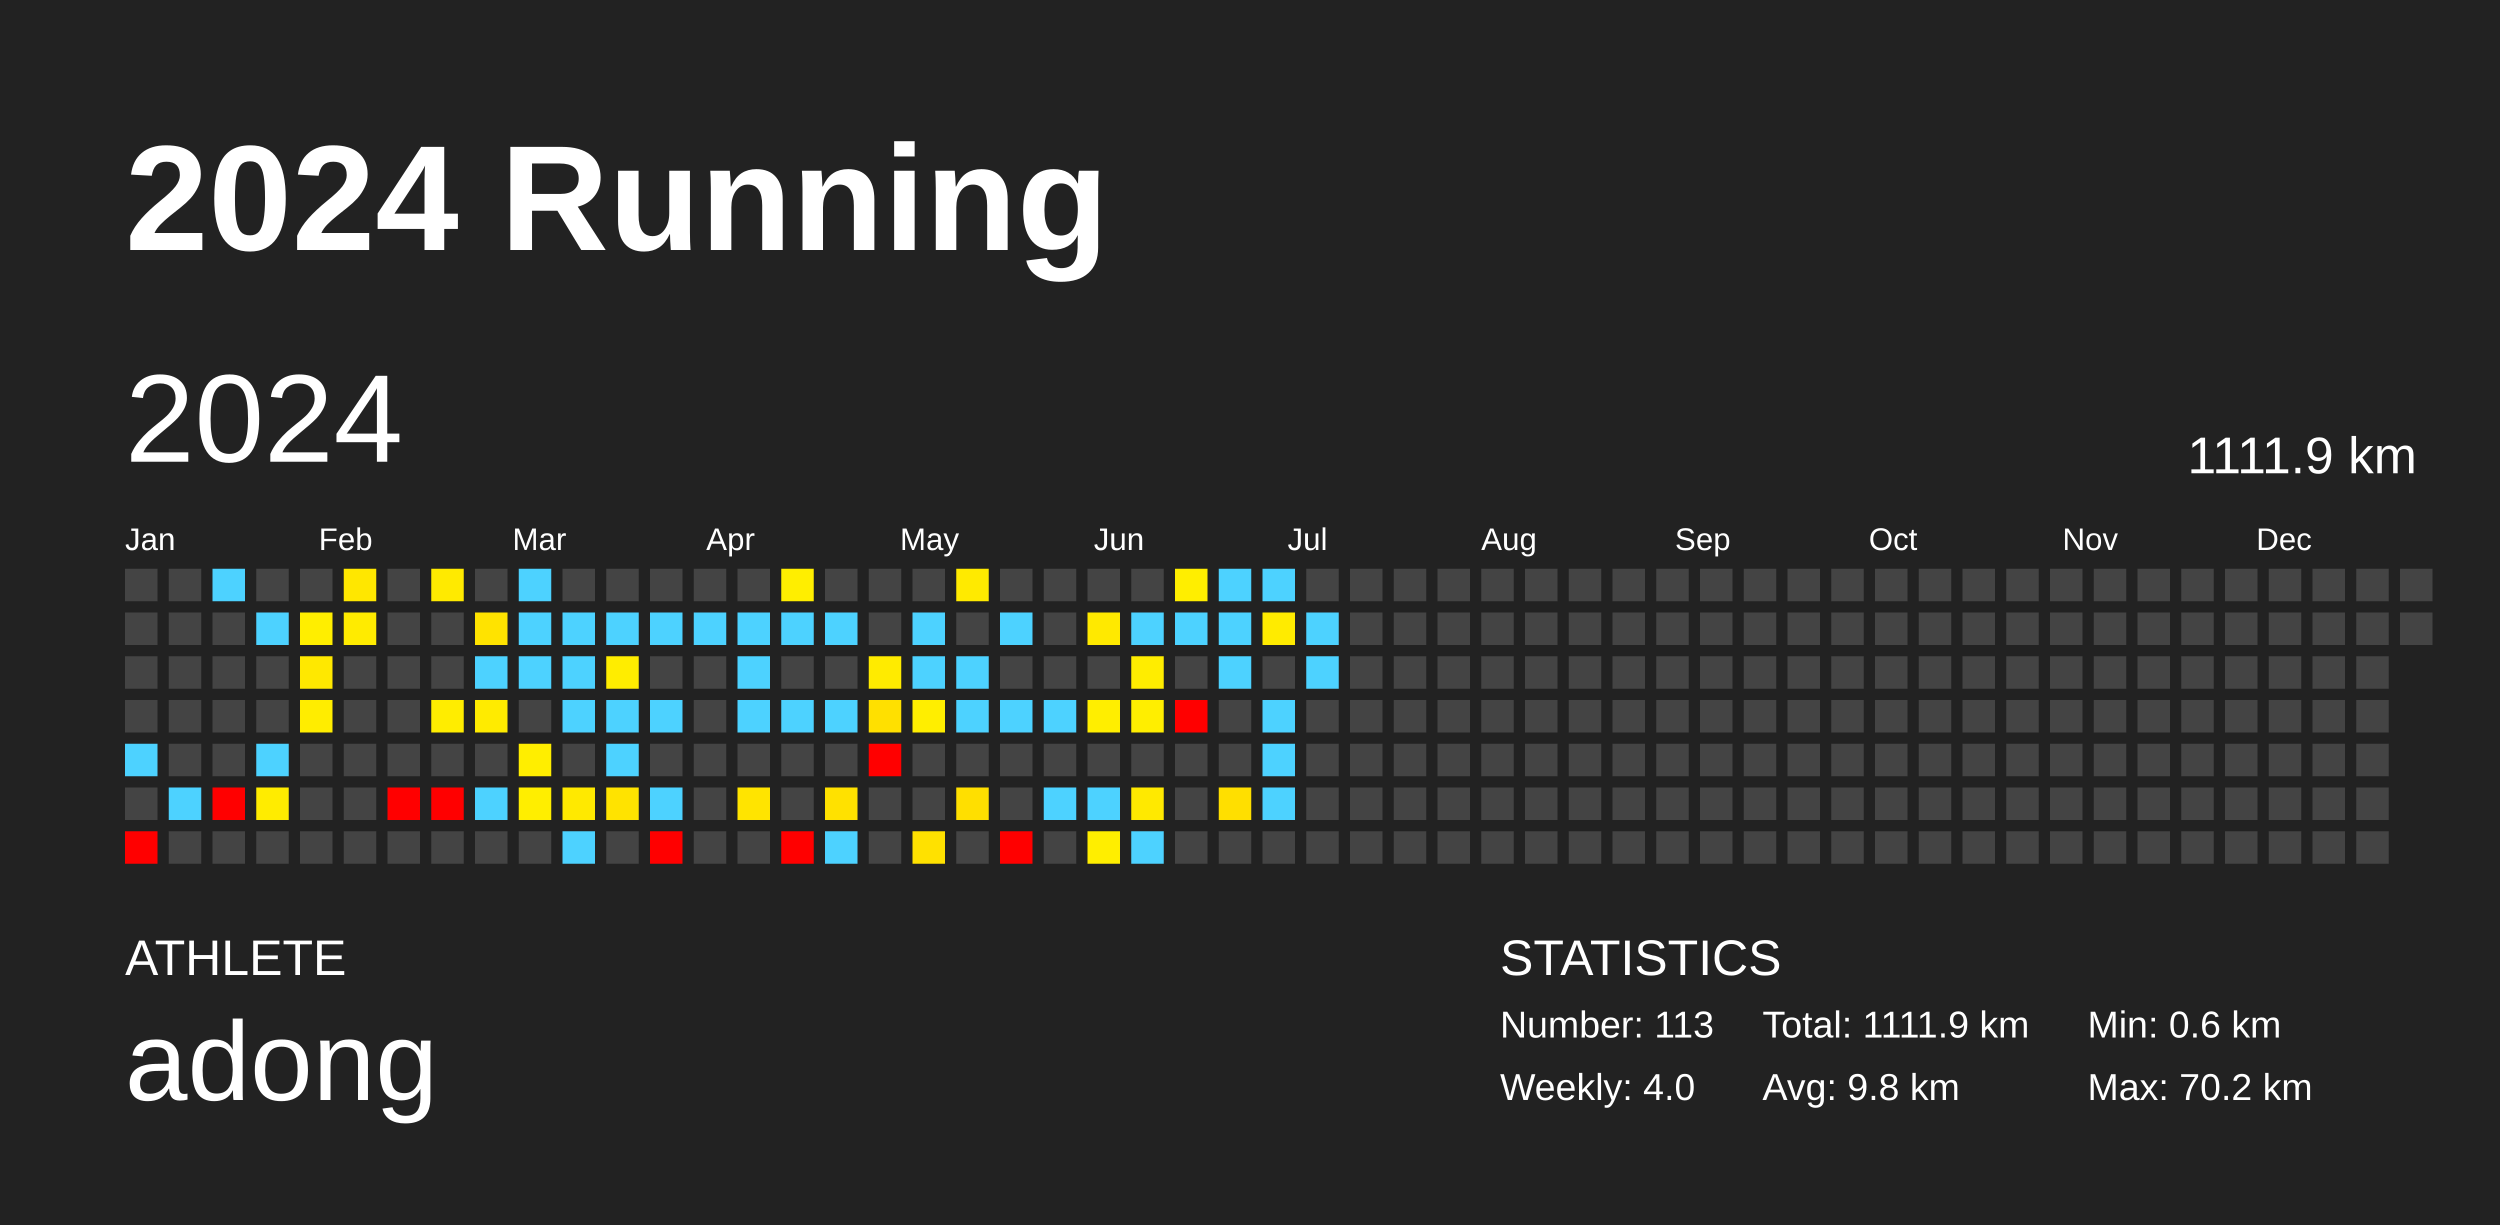
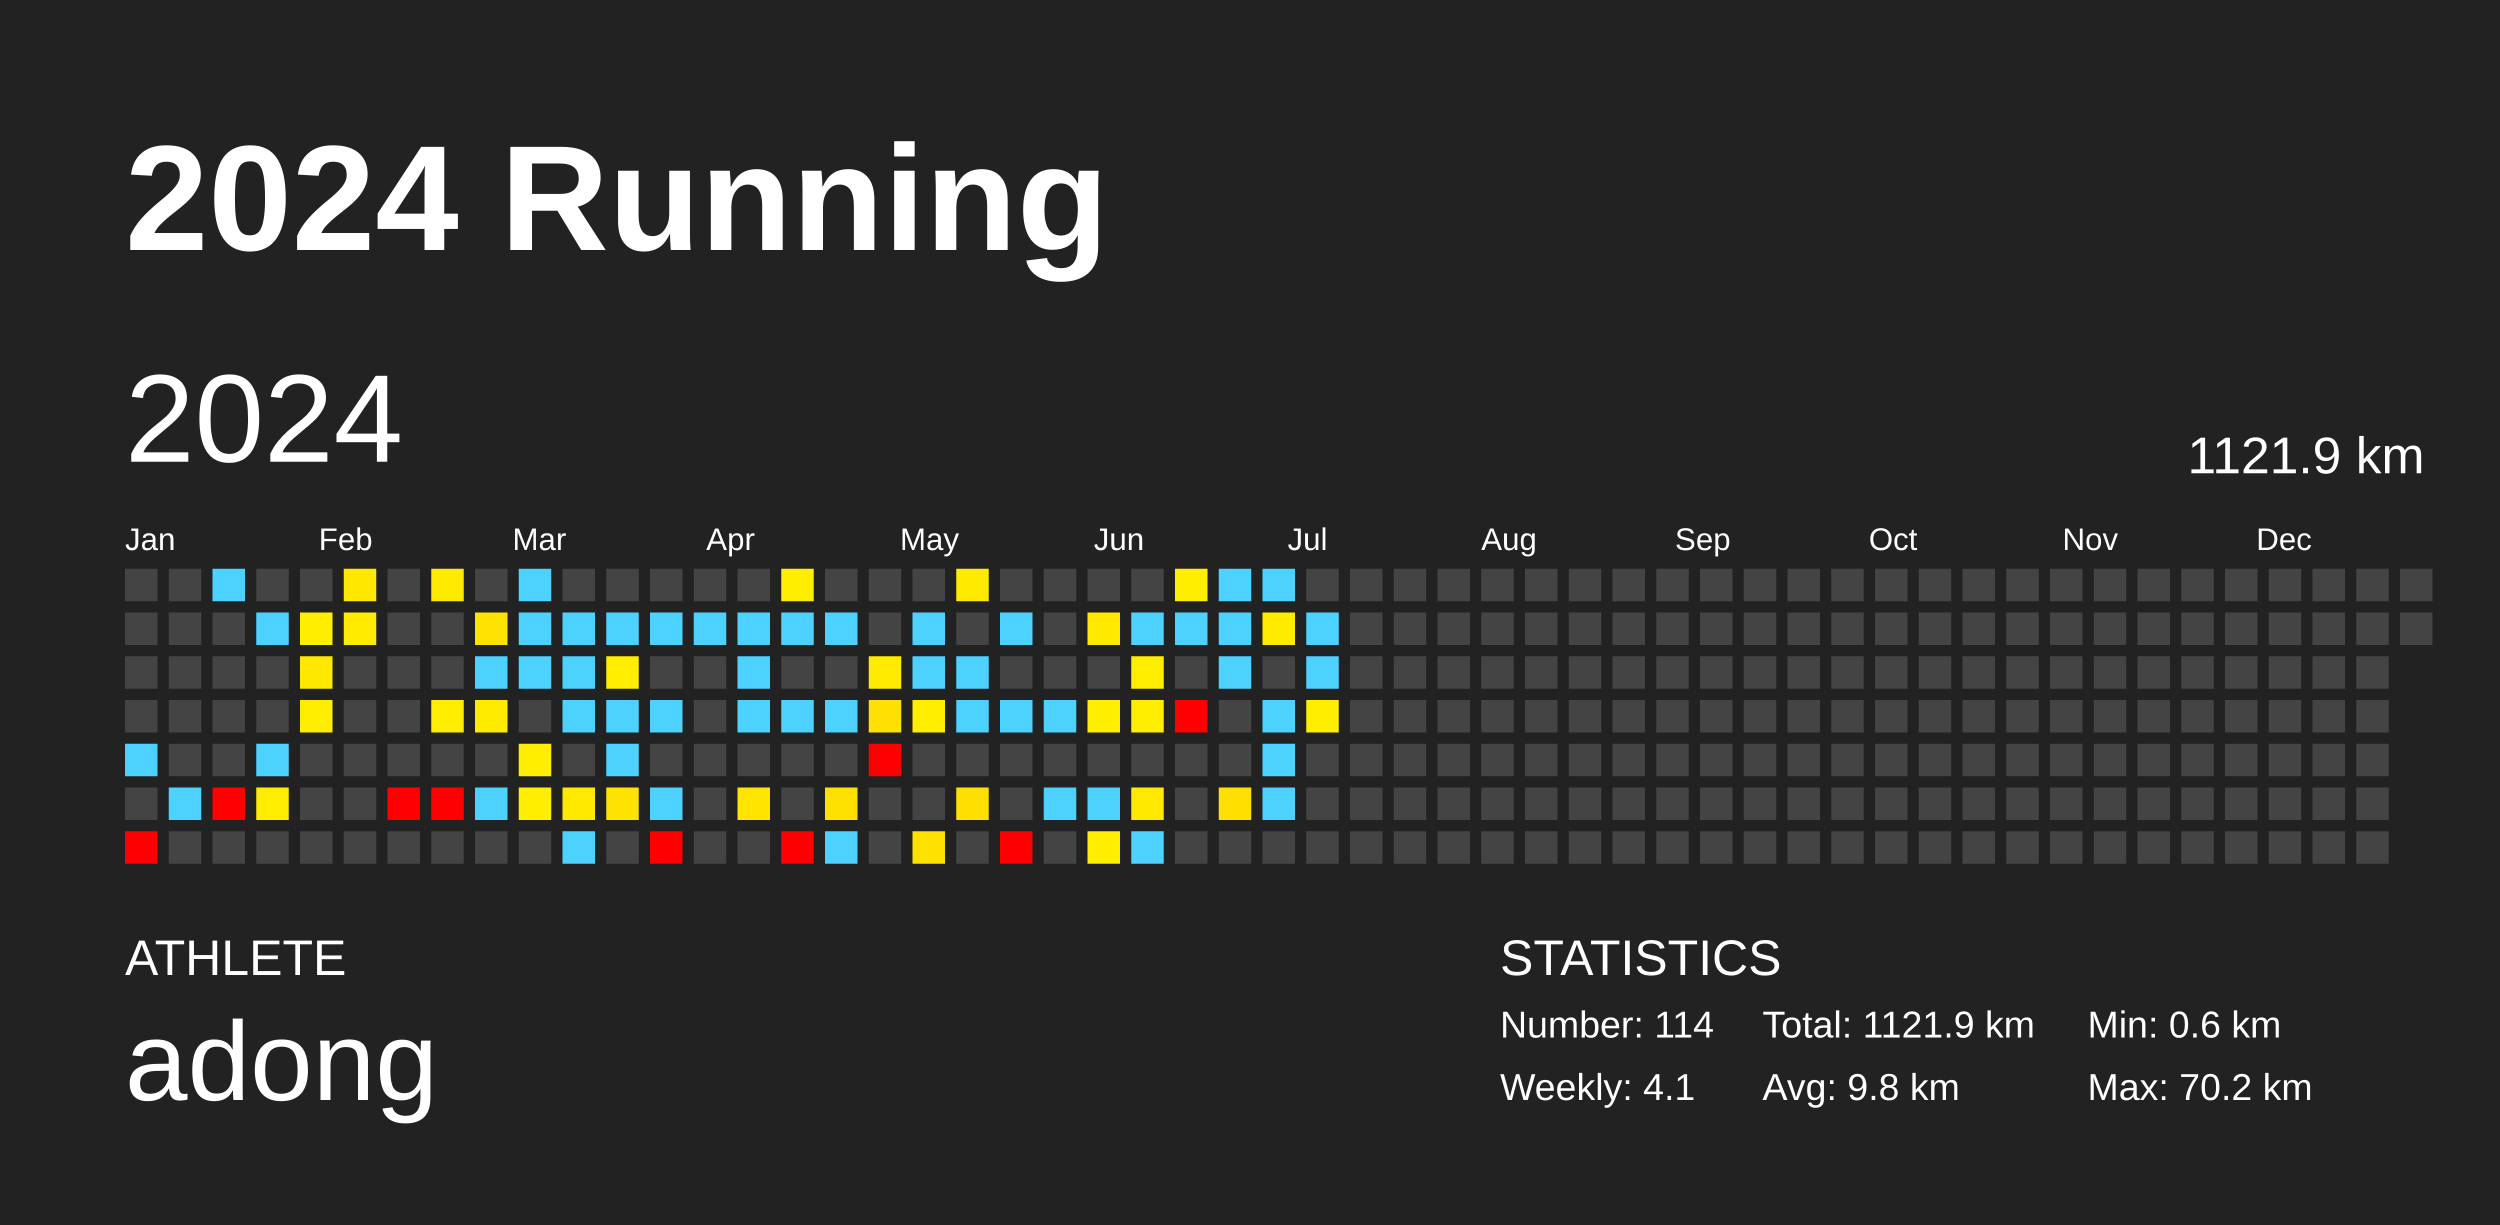
<svg xmlns="http://www.w3.org/2000/svg" baseProfile="full" height="98mm" version="1.1" viewBox="0,0,200,98" width="200mm">
  <defs />
  <rect fill="#222222" height="98" width="200" x="0" y="0" />
  <text fill="#FFFFFF" style="font-size:12px; font-family:Arial; font-weight:bold;" x="10" y="20">2024 Running</text>
  <text fill="#FFFFFF" style="font-size:4px; font-family:Arial" x="10" y="78">ATHLETE</text>
  <text fill="#FFFFFF" style="font-size:9px; font-family:Arial" x="10" y="88">adong</text>
  <text fill="#FFFFFF" style="font-size:4px; font-family:Arial" x="120" y="78">STATISTICS</text>
-   <text fill="#FFFFFF" style="font-size:3px; font-family:Arial" x="120" y="83">Number: 113</text>
-   <text fill="#FFFFFF" style="font-size:3px; font-family:Arial" x="120" y="88">Weekly: 4.0</text>
-   <text fill="#FFFFFF" style="font-size:3px; font-family:Arial" x="141" y="83">Total: 1111.9 km</text>
+   <text fill="#FFFFFF" style="font-size:3px; font-family:Arial" x="120" y="83">Number: 114</text>
+   <text fill="#FFFFFF" style="font-size:3px; font-family:Arial" x="120" y="88">Weekly: 4.1</text>
+   <text fill="#FFFFFF" style="font-size:3px; font-family:Arial" x="141" y="83">Total: 1121.9 km</text>
  <text fill="#FFFFFF" style="font-size:3px; font-family:Arial" x="141" y="88">Avg: 9.8 km</text>
  <text fill="#FFFFFF" style="font-size:3px; font-family:Arial" x="167" y="83">Min: 0.6 km</text>
  <text fill="#FFFFFF" style="font-size:3px; font-family:Arial" x="167" y="88">Max: 70.2 km</text>
  <text dominant-baseline="hanging" fill="#FFFFFF" style="font-size:10.0px; font-family:Arial;" x="10" y="30">2024</text>
-   <text dominant-baseline="hanging" fill="#FFFFFF" style="font-size:4.125px; font-family:Arial;" x="175" y="35">1111.9 km</text>
+   <text dominant-baseline="hanging" fill="#FFFFFF" style="font-size:4.125px; font-family:Arial;" x="175" y="35">1121.9 km</text>
  <text fill="#FFFFFF" style="font-size:2.5px; font-family:Arial" x="10.0" y="44">Jan</text>
  <text fill="#FFFFFF" style="font-size:2.5px; font-family:Arial" x="25.5" y="44">Feb</text>
  <text fill="#FFFFFF" style="font-size:2.5px; font-family:Arial" x="41.0" y="44">Mar</text>
  <text fill="#FFFFFF" style="font-size:2.5px; font-family:Arial" x="56.5" y="44">Apr</text>
  <text fill="#FFFFFF" style="font-size:2.5px; font-family:Arial" x="72.0" y="44">May</text>
  <text fill="#FFFFFF" style="font-size:2.5px; font-family:Arial" x="87.5" y="44">Jun</text>
  <text fill="#FFFFFF" style="font-size:2.5px; font-family:Arial" x="103.0" y="44">Jul</text>
  <text fill="#FFFFFF" style="font-size:2.5px; font-family:Arial" x="118.5" y="44">Aug</text>
  <text fill="#FFFFFF" style="font-size:2.5px; font-family:Arial" x="134.0" y="44">Sep</text>
  <text fill="#FFFFFF" style="font-size:2.5px; font-family:Arial" x="149.5" y="44">Oct</text>
  <text fill="#FFFFFF" style="font-size:2.5px; font-family:Arial" x="165.0" y="44">Nov</text>
  <text fill="#FFFFFF" style="font-size:2.5px; font-family:Arial" x="180.5" y="44">Dec</text>
  <rect fill="#444444" height="2.6" width="2.6" x="10.0" y="45.5" />
  <rect fill="#444444" height="2.6" width="2.6" x="10.0" y="49.0" />
  <rect fill="#444444" height="2.6" width="2.6" x="10.0" y="52.5" />
  <rect fill="#444444" height="2.6" width="2.6" x="10.0" y="56.0" />
  <rect fill="#4dd2ff" height="2.6" width="2.6" x="10.0" y="59.5" />
  <rect fill="#444444" height="2.6" width="2.6" x="10.0" y="63.0" />
  <rect fill="red" height="2.6" width="2.6" x="10.0" y="66.5" />
  <rect fill="#444444" height="2.6" width="2.6" x="13.5" y="45.5" />
  <rect fill="#444444" height="2.6" width="2.6" x="13.5" y="49.0" />
  <rect fill="#444444" height="2.6" width="2.6" x="13.5" y="52.5" />
  <rect fill="#444444" height="2.6" width="2.6" x="13.5" y="56.0" />
  <rect fill="#444444" height="2.6" width="2.6" x="13.5" y="59.5" />
  <rect fill="#4dd2ff" height="2.6" width="2.6" x="13.5" y="63.0" />
  <rect fill="#444444" height="2.6" width="2.6" x="13.5" y="66.5" />
  <rect fill="#4dd2ff" height="2.6" width="2.6" x="17.0" y="45.5" />
  <rect fill="#444444" height="2.6" width="2.6" x="17.0" y="49.0" />
  <rect fill="#444444" height="2.6" width="2.6" x="17.0" y="52.5" />
  <rect fill="#444444" height="2.6" width="2.6" x="17.0" y="56.0" />
  <rect fill="#444444" height="2.6" width="2.6" x="17.0" y="59.5" />
  <rect fill="red" height="2.6" width="2.6" x="17.0" y="63.0" />
  <rect fill="#444444" height="2.6" width="2.6" x="17.0" y="66.5" />
  <rect fill="#444444" height="2.6" width="2.6" x="20.5" y="45.5" />
  <rect fill="#4dd2ff" height="2.6" width="2.6" x="20.5" y="49.0" />
  <rect fill="#444444" height="2.6" width="2.6" x="20.5" y="52.5" />
  <rect fill="#444444" height="2.6" width="2.6" x="20.5" y="56.0" />
  <rect fill="#4dd2ff" height="2.6" width="2.6" x="20.5" y="59.5" />
  <rect fill="#ffec00" height="2.6" width="2.6" x="20.5" y="63.0" />
  <rect fill="#444444" height="2.6" width="2.6" x="20.5" y="66.5" />
  <rect fill="#444444" height="2.6" width="2.6" x="24.0" y="45.5" />
  <rect fill="#ffee00" height="2.6" width="2.6" x="24.0" y="49.0" />
  <rect fill="#ffe800" height="2.6" width="2.6" x="24.0" y="52.5" />
  <rect fill="#ffed00" height="2.6" width="2.6" x="24.0" y="56.0" />
  <rect fill="#444444" height="2.6" width="2.6" x="24.0" y="59.5" />
  <rect fill="#444444" height="2.6" width="2.6" x="24.0" y="63.0" />
  <rect fill="#444444" height="2.6" width="2.6" x="24.0" y="66.5" />
  <rect fill="#ffe700" height="2.6" width="2.6" x="27.5" y="45.5" />
  <rect fill="#ffeb00" height="2.6" width="2.6" x="27.5" y="49.0" />
  <rect fill="#444444" height="2.6" width="2.6" x="27.5" y="52.5" />
  <rect fill="#444444" height="2.6" width="2.6" x="27.5" y="56.0" />
  <rect fill="#444444" height="2.6" width="2.6" x="27.5" y="59.5" />
  <rect fill="#444444" height="2.6" width="2.6" x="27.5" y="63.0" />
  <rect fill="#444444" height="2.6" width="2.6" x="27.5" y="66.5" />
  <rect fill="#444444" height="2.6" width="2.6" x="31.0" y="45.5" />
  <rect fill="#444444" height="2.6" width="2.6" x="31.0" y="49.0" />
  <rect fill="#444444" height="2.6" width="2.6" x="31.0" y="52.5" />
  <rect fill="#444444" height="2.6" width="2.6" x="31.0" y="56.0" />
  <rect fill="#444444" height="2.6" width="2.6" x="31.0" y="59.5" />
  <rect fill="red" height="2.6" width="2.6" x="31.0" y="63.0" />
  <rect fill="#444444" height="2.6" width="2.6" x="31.0" y="66.5" />
  <rect fill="#ffea00" height="2.6" width="2.6" x="34.5" y="45.5" />
  <rect fill="#444444" height="2.6" width="2.6" x="34.5" y="49.0" />
  <rect fill="#444444" height="2.6" width="2.6" x="34.5" y="52.5" />
  <rect fill="#ffed00" height="2.6" width="2.6" x="34.5" y="56.0" />
  <rect fill="#444444" height="2.6" width="2.6" x="34.5" y="59.5" />
  <rect fill="red" height="2.6" width="2.6" x="34.5" y="63.0" />
  <rect fill="#444444" height="2.6" width="2.6" x="34.5" y="66.5" />
  <rect fill="#444444" height="2.6" width="2.6" x="38.0" y="45.5" />
  <rect fill="#ffe300" height="2.6" width="2.6" x="38.0" y="49.0" />
  <rect fill="#4dd2ff" height="2.6" width="2.6" x="38.0" y="52.5" />
  <rect fill="#ffeb00" height="2.6" width="2.6" x="38.0" y="56.0" />
  <rect fill="#444444" height="2.6" width="2.6" x="38.0" y="59.5" />
  <rect fill="#4dd2ff" height="2.6" width="2.6" x="38.0" y="63.0" />
  <rect fill="#444444" height="2.6" width="2.6" x="38.0" y="66.5" />
  <rect fill="#4dd2ff" height="2.6" width="2.6" x="41.5" y="45.5" />
  <rect fill="#4dd2ff" height="2.6" width="2.6" x="41.5" y="49.0" />
  <rect fill="#4dd2ff" height="2.6" width="2.6" x="41.5" y="52.5" />
  <rect fill="#444444" height="2.6" width="2.6" x="41.5" y="56.0" />
  <rect fill="#ffee00" height="2.6" width="2.6" x="41.5" y="59.5" />
  <rect fill="#ffee00" height="2.6" width="2.6" x="41.5" y="63.0" />
  <rect fill="#444444" height="2.6" width="2.6" x="41.5" y="66.5" />
  <rect fill="#444444" height="2.6" width="2.6" x="45.0" y="45.5" />
  <rect fill="#4dd2ff" height="2.6" width="2.6" x="45.0" y="49.0" />
  <rect fill="#4dd2ff" height="2.6" width="2.6" x="45.0" y="52.5" />
  <rect fill="#4dd2ff" height="2.6" width="2.6" x="45.0" y="56.0" />
  <rect fill="#444444" height="2.6" width="2.6" x="45.0" y="59.5" />
  <rect fill="#ffe900" height="2.6" width="2.6" x="45.0" y="63.0" />
  <rect fill="#4dd2ff" height="2.6" width="2.6" x="45.0" y="66.5" />
  <rect fill="#444444" height="2.6" width="2.6" x="48.5" y="45.5" />
  <rect fill="#4dd2ff" height="2.6" width="2.6" x="48.5" y="49.0" />
  <rect fill="#ffed00" height="2.6" width="2.6" x="48.5" y="52.5" />
  <rect fill="#4dd2ff" height="2.6" width="2.6" x="48.5" y="56.0" />
  <rect fill="#4dd2ff" height="2.6" width="2.6" x="48.5" y="59.5" />
  <rect fill="#ffe300" height="2.6" width="2.6" x="48.5" y="63.0" />
  <rect fill="#444444" height="2.6" width="2.6" x="48.5" y="66.5" />
  <rect fill="#444444" height="2.6" width="2.6" x="52.0" y="45.5" />
  <rect fill="#4dd2ff" height="2.6" width="2.6" x="52.0" y="49.0" />
  <rect fill="#444444" height="2.6" width="2.6" x="52.0" y="52.5" />
  <rect fill="#4dd2ff" height="2.6" width="2.6" x="52.0" y="56.0" />
  <rect fill="#444444" height="2.6" width="2.6" x="52.0" y="59.5" />
  <rect fill="#4dd2ff" height="2.6" width="2.6" x="52.0" y="63.0" />
  <rect fill="red" height="2.6" width="2.6" x="52.0" y="66.5" />
  <rect fill="#444444" height="2.6" width="2.6" x="55.5" y="45.5" />
  <rect fill="#4dd2ff" height="2.6" width="2.6" x="55.5" y="49.0" />
  <rect fill="#444444" height="2.6" width="2.6" x="55.5" y="52.5" />
  <rect fill="#444444" height="2.6" width="2.6" x="55.5" y="56.0" />
  <rect fill="#444444" height="2.6" width="2.6" x="55.5" y="59.5" />
  <rect fill="#444444" height="2.6" width="2.6" x="55.5" y="63.0" />
  <rect fill="#444444" height="2.6" width="2.6" x="55.5" y="66.5" />
  <rect fill="#444444" height="2.6" width="2.6" x="59.0" y="45.5" />
  <rect fill="#4dd2ff" height="2.6" width="2.6" x="59.0" y="49.0" />
  <rect fill="#4dd2ff" height="2.6" width="2.6" x="59.0" y="52.5" />
  <rect fill="#4dd2ff" height="2.6" width="2.6" x="59.0" y="56.0" />
  <rect fill="#444444" height="2.6" width="2.6" x="59.0" y="59.5" />
  <rect fill="#ffe400" height="2.6" width="2.6" x="59.0" y="63.0" />
  <rect fill="#444444" height="2.6" width="2.6" x="59.0" y="66.5" />
  <rect fill="#ffee00" height="2.6" width="2.6" x="62.5" y="45.5" />
  <rect fill="#4dd2ff" height="2.6" width="2.6" x="62.5" y="49.0" />
  <rect fill="#444444" height="2.6" width="2.6" x="62.5" y="52.5" />
  <rect fill="#4dd2ff" height="2.6" width="2.6" x="62.5" y="56.0" />
  <rect fill="#444444" height="2.6" width="2.6" x="62.5" y="59.5" />
  <rect fill="#444444" height="2.6" width="2.6" x="62.5" y="63.0" />
  <rect fill="red" height="2.6" width="2.6" x="62.5" y="66.5" />
  <rect fill="#444444" height="2.6" width="2.6" x="66.0" y="45.5" />
  <rect fill="#4dd2ff" height="2.6" width="2.6" x="66.0" y="49.0" />
  <rect fill="#444444" height="2.6" width="2.6" x="66.0" y="52.5" />
  <rect fill="#4dd2ff" height="2.6" width="2.6" x="66.0" y="56.0" />
  <rect fill="#444444" height="2.6" width="2.6" x="66.0" y="59.5" />
  <rect fill="#ffe100" height="2.6" width="2.6" x="66.0" y="63.0" />
  <rect fill="#4dd2ff" height="2.6" width="2.6" x="66.0" y="66.5" />
  <rect fill="#444444" height="2.6" width="2.6" x="69.5" y="45.5" />
  <rect fill="#444444" height="2.6" width="2.6" x="69.5" y="49.0" />
  <rect fill="#ffeb00" height="2.6" width="2.6" x="69.5" y="52.5" />
  <rect fill="#ffe000" height="2.6" width="2.6" x="69.5" y="56.0" />
  <rect fill="red" height="2.6" width="2.6" x="69.5" y="59.5" />
  <rect fill="#444444" height="2.6" width="2.6" x="69.5" y="63.0" />
  <rect fill="#444444" height="2.6" width="2.6" x="69.5" y="66.5" />
  <rect fill="#444444" height="2.6" width="2.6" x="73.0" y="45.5" />
  <rect fill="#4dd2ff" height="2.6" width="2.6" x="73.0" y="49.0" />
  <rect fill="#4dd2ff" height="2.6" width="2.6" x="73.0" y="52.5" />
  <rect fill="#ffee00" height="2.6" width="2.6" x="73.0" y="56.0" />
  <rect fill="#444444" height="2.6" width="2.6" x="73.0" y="59.5" />
  <rect fill="#444444" height="2.6" width="2.6" x="73.0" y="63.0" />
  <rect fill="#ffe100" height="2.6" width="2.6" x="73.0" y="66.5" />
  <rect fill="#ffea00" height="2.6" width="2.6" x="76.5" y="45.5" />
  <rect fill="#444444" height="2.6" width="2.6" x="76.5" y="49.0" />
  <rect fill="#4dd2ff" height="2.6" width="2.6" x="76.5" y="52.5" />
  <rect fill="#4dd2ff" height="2.6" width="2.6" x="76.5" y="56.0" />
  <rect fill="#444444" height="2.6" width="2.6" x="76.5" y="59.5" />
  <rect fill="#ffdf00" height="2.6" width="2.6" x="76.5" y="63.0" />
  <rect fill="#444444" height="2.6" width="2.6" x="76.5" y="66.5" />
  <rect fill="#444444" height="2.6" width="2.6" x="80.0" y="45.5" />
  <rect fill="#4dd2ff" height="2.6" width="2.6" x="80.0" y="49.0" />
  <rect fill="#444444" height="2.6" width="2.6" x="80.0" y="52.5" />
  <rect fill="#4dd2ff" height="2.6" width="2.6" x="80.0" y="56.0" />
  <rect fill="#444444" height="2.6" width="2.6" x="80.0" y="59.5" />
  <rect fill="#444444" height="2.6" width="2.6" x="80.0" y="63.0" />
  <rect fill="red" height="2.6" width="2.6" x="80.0" y="66.5" />
  <rect fill="#444444" height="2.6" width="2.6" x="83.5" y="45.5" />
  <rect fill="#444444" height="2.6" width="2.6" x="83.5" y="49.0" />
  <rect fill="#444444" height="2.6" width="2.6" x="83.5" y="52.5" />
  <rect fill="#4dd2ff" height="2.6" width="2.6" x="83.5" y="56.0" />
  <rect fill="#444444" height="2.6" width="2.6" x="83.5" y="59.5" />
  <rect fill="#4dd2ff" height="2.6" width="2.6" x="83.5" y="63.0" />
  <rect fill="#444444" height="2.6" width="2.6" x="83.5" y="66.5" />
  <rect fill="#444444" height="2.6" width="2.6" x="87.0" y="45.5" />
  <rect fill="#ffe900" height="2.6" width="2.6" x="87.0" y="49.0" />
  <rect fill="#444444" height="2.6" width="2.6" x="87.0" y="52.5" />
  <rect fill="#ffee00" height="2.6" width="2.6" x="87.0" y="56.0" />
  <rect fill="#444444" height="2.6" width="2.6" x="87.0" y="59.5" />
  <rect fill="#4dd2ff" height="2.6" width="2.6" x="87.0" y="63.0" />
  <rect fill="#ffee00" height="2.6" width="2.6" x="87.0" y="66.5" />
  <rect fill="#444444" height="2.6" width="2.6" x="90.5" y="45.5" />
  <rect fill="#4dd2ff" height="2.6" width="2.6" x="90.5" y="49.0" />
  <rect fill="#ffed00" height="2.6" width="2.6" x="90.5" y="52.5" />
  <rect fill="#ffee00" height="2.6" width="2.6" x="90.5" y="56.0" />
  <rect fill="#444444" height="2.6" width="2.6" x="90.5" y="59.5" />
  <rect fill="#ffe900" height="2.6" width="2.6" x="90.5" y="63.0" />
  <rect fill="#4dd2ff" height="2.6" width="2.6" x="90.5" y="66.5" />
  <rect fill="#ffee00" height="2.6" width="2.6" x="94.0" y="45.5" />
  <rect fill="#4dd2ff" height="2.6" width="2.6" x="94.0" y="49.0" />
  <rect fill="#444444" height="2.6" width="2.6" x="94.0" y="52.5" />
  <rect fill="red" height="2.6" width="2.6" x="94.0" y="56.0" />
  <rect fill="#444444" height="2.6" width="2.6" x="94.0" y="59.5" />
  <rect fill="#444444" height="2.6" width="2.6" x="94.0" y="63.0" />
  <rect fill="#444444" height="2.6" width="2.6" x="94.0" y="66.5" />
  <rect fill="#4dd2ff" height="2.6" width="2.6" x="97.5" y="45.5" />
  <rect fill="#4dd2ff" height="2.6" width="2.6" x="97.5" y="49.0" />
  <rect fill="#4dd2ff" height="2.6" width="2.6" x="97.5" y="52.5" />
  <rect fill="#444444" height="2.6" width="2.6" x="97.5" y="56.0" />
  <rect fill="#444444" height="2.6" width="2.6" x="97.5" y="59.5" />
  <rect fill="#ffdf00" height="2.6" width="2.6" x="97.5" y="63.0" />
  <rect fill="#444444" height="2.6" width="2.6" x="97.5" y="66.5" />
  <rect fill="#4dd2ff" height="2.6" width="2.6" x="101.0" y="45.5" />
  <rect fill="#ffeb00" height="2.6" width="2.6" x="101.0" y="49.0" />
  <rect fill="#444444" height="2.6" width="2.6" x="101.0" y="52.5" />
  <rect fill="#4dd2ff" height="2.6" width="2.6" x="101.0" y="56.0" />
  <rect fill="#4dd2ff" height="2.6" width="2.6" x="101.0" y="59.5" />
  <rect fill="#4dd2ff" height="2.6" width="2.6" x="101.0" y="63.0" />
  <rect fill="#444444" height="2.6" width="2.6" x="101.0" y="66.5" />
  <rect fill="#444444" height="2.6" width="2.6" x="104.5" y="45.5" />
  <rect fill="#4dd2ff" height="2.6" width="2.6" x="104.5" y="49.0" />
  <rect fill="#4dd2ff" height="2.6" width="2.6" x="104.5" y="52.5" />
-   <rect fill="#444444" height="2.6" width="2.6" x="104.5" y="56.0" />
+   <rect fill="#ffee00" height="2.6" width="2.6" x="104.5" y="56.0" />
  <rect fill="#444444" height="2.6" width="2.6" x="104.5" y="59.5" />
  <rect fill="#444444" height="2.6" width="2.6" x="104.5" y="63.0" />
  <rect fill="#444444" height="2.6" width="2.6" x="104.5" y="66.5" />
  <rect fill="#444444" height="2.6" width="2.6" x="108.0" y="45.5" />
  <rect fill="#444444" height="2.6" width="2.6" x="108.0" y="49.0" />
  <rect fill="#444444" height="2.6" width="2.6" x="108.0" y="52.5" />
  <rect fill="#444444" height="2.6" width="2.6" x="108.0" y="56.0" />
  <rect fill="#444444" height="2.6" width="2.6" x="108.0" y="59.5" />
  <rect fill="#444444" height="2.6" width="2.6" x="108.0" y="63.0" />
  <rect fill="#444444" height="2.6" width="2.6" x="108.0" y="66.5" />
  <rect fill="#444444" height="2.6" width="2.6" x="111.5" y="45.5" />
  <rect fill="#444444" height="2.6" width="2.6" x="111.5" y="49.0" />
  <rect fill="#444444" height="2.6" width="2.6" x="111.5" y="52.5" />
  <rect fill="#444444" height="2.6" width="2.6" x="111.5" y="56.0" />
  <rect fill="#444444" height="2.6" width="2.6" x="111.5" y="59.5" />
  <rect fill="#444444" height="2.6" width="2.6" x="111.5" y="63.0" />
  <rect fill="#444444" height="2.6" width="2.6" x="111.5" y="66.5" />
  <rect fill="#444444" height="2.6" width="2.6" x="115.0" y="45.5" />
  <rect fill="#444444" height="2.6" width="2.6" x="115.0" y="49.0" />
  <rect fill="#444444" height="2.6" width="2.6" x="115.0" y="52.5" />
  <rect fill="#444444" height="2.6" width="2.6" x="115.0" y="56.0" />
  <rect fill="#444444" height="2.6" width="2.6" x="115.0" y="59.5" />
  <rect fill="#444444" height="2.6" width="2.6" x="115.0" y="63.0" />
  <rect fill="#444444" height="2.6" width="2.6" x="115.0" y="66.5" />
  <rect fill="#444444" height="2.6" width="2.6" x="118.5" y="45.5" />
  <rect fill="#444444" height="2.6" width="2.6" x="118.5" y="49.0" />
  <rect fill="#444444" height="2.6" width="2.6" x="118.5" y="52.5" />
  <rect fill="#444444" height="2.6" width="2.6" x="118.5" y="56.0" />
  <rect fill="#444444" height="2.6" width="2.6" x="118.5" y="59.5" />
  <rect fill="#444444" height="2.6" width="2.6" x="118.5" y="63.0" />
  <rect fill="#444444" height="2.6" width="2.6" x="118.5" y="66.5" />
  <rect fill="#444444" height="2.6" width="2.6" x="122.0" y="45.5" />
  <rect fill="#444444" height="2.6" width="2.6" x="122.0" y="49.0" />
  <rect fill="#444444" height="2.6" width="2.6" x="122.0" y="52.5" />
  <rect fill="#444444" height="2.6" width="2.6" x="122.0" y="56.0" />
  <rect fill="#444444" height="2.6" width="2.6" x="122.0" y="59.5" />
  <rect fill="#444444" height="2.6" width="2.6" x="122.0" y="63.0" />
  <rect fill="#444444" height="2.6" width="2.6" x="122.0" y="66.5" />
  <rect fill="#444444" height="2.6" width="2.6" x="125.5" y="45.5" />
  <rect fill="#444444" height="2.6" width="2.6" x="125.5" y="49.0" />
  <rect fill="#444444" height="2.6" width="2.6" x="125.5" y="52.5" />
  <rect fill="#444444" height="2.6" width="2.6" x="125.5" y="56.0" />
  <rect fill="#444444" height="2.6" width="2.6" x="125.5" y="59.5" />
  <rect fill="#444444" height="2.6" width="2.6" x="125.5" y="63.0" />
  <rect fill="#444444" height="2.6" width="2.6" x="125.5" y="66.5" />
  <rect fill="#444444" height="2.6" width="2.6" x="129.0" y="45.5" />
  <rect fill="#444444" height="2.6" width="2.6" x="129.0" y="49.0" />
  <rect fill="#444444" height="2.6" width="2.6" x="129.0" y="52.5" />
  <rect fill="#444444" height="2.6" width="2.6" x="129.0" y="56.0" />
  <rect fill="#444444" height="2.6" width="2.6" x="129.0" y="59.5" />
  <rect fill="#444444" height="2.6" width="2.6" x="129.0" y="63.0" />
  <rect fill="#444444" height="2.6" width="2.6" x="129.0" y="66.5" />
  <rect fill="#444444" height="2.6" width="2.6" x="132.5" y="45.5" />
  <rect fill="#444444" height="2.6" width="2.6" x="132.5" y="49.0" />
  <rect fill="#444444" height="2.6" width="2.6" x="132.5" y="52.5" />
  <rect fill="#444444" height="2.6" width="2.6" x="132.5" y="56.0" />
  <rect fill="#444444" height="2.6" width="2.6" x="132.5" y="59.5" />
  <rect fill="#444444" height="2.6" width="2.6" x="132.5" y="63.0" />
  <rect fill="#444444" height="2.6" width="2.6" x="132.5" y="66.5" />
  <rect fill="#444444" height="2.6" width="2.6" x="136.0" y="45.5" />
  <rect fill="#444444" height="2.6" width="2.6" x="136.0" y="49.0" />
  <rect fill="#444444" height="2.6" width="2.6" x="136.0" y="52.5" />
  <rect fill="#444444" height="2.6" width="2.6" x="136.0" y="56.0" />
  <rect fill="#444444" height="2.6" width="2.6" x="136.0" y="59.5" />
  <rect fill="#444444" height="2.6" width="2.6" x="136.0" y="63.0" />
  <rect fill="#444444" height="2.6" width="2.6" x="136.0" y="66.5" />
  <rect fill="#444444" height="2.6" width="2.6" x="139.5" y="45.5" />
  <rect fill="#444444" height="2.6" width="2.6" x="139.5" y="49.0" />
  <rect fill="#444444" height="2.6" width="2.6" x="139.5" y="52.5" />
  <rect fill="#444444" height="2.6" width="2.6" x="139.5" y="56.0" />
  <rect fill="#444444" height="2.6" width="2.6" x="139.5" y="59.5" />
  <rect fill="#444444" height="2.6" width="2.6" x="139.5" y="63.0" />
  <rect fill="#444444" height="2.6" width="2.6" x="139.5" y="66.5" />
  <rect fill="#444444" height="2.6" width="2.6" x="143.0" y="45.5" />
  <rect fill="#444444" height="2.6" width="2.6" x="143.0" y="49.0" />
  <rect fill="#444444" height="2.6" width="2.6" x="143.0" y="52.5" />
  <rect fill="#444444" height="2.6" width="2.6" x="143.0" y="56.0" />
  <rect fill="#444444" height="2.6" width="2.6" x="143.0" y="59.5" />
  <rect fill="#444444" height="2.6" width="2.6" x="143.0" y="63.0" />
  <rect fill="#444444" height="2.6" width="2.6" x="143.0" y="66.5" />
  <rect fill="#444444" height="2.6" width="2.6" x="146.5" y="45.5" />
  <rect fill="#444444" height="2.6" width="2.6" x="146.5" y="49.0" />
  <rect fill="#444444" height="2.6" width="2.6" x="146.5" y="52.5" />
  <rect fill="#444444" height="2.6" width="2.6" x="146.5" y="56.0" />
  <rect fill="#444444" height="2.6" width="2.6" x="146.5" y="59.5" />
  <rect fill="#444444" height="2.6" width="2.6" x="146.5" y="63.0" />
  <rect fill="#444444" height="2.6" width="2.6" x="146.5" y="66.5" />
  <rect fill="#444444" height="2.6" width="2.6" x="150.0" y="45.5" />
  <rect fill="#444444" height="2.6" width="2.6" x="150.0" y="49.0" />
  <rect fill="#444444" height="2.6" width="2.6" x="150.0" y="52.5" />
  <rect fill="#444444" height="2.6" width="2.6" x="150.0" y="56.0" />
  <rect fill="#444444" height="2.6" width="2.6" x="150.0" y="59.5" />
  <rect fill="#444444" height="2.6" width="2.6" x="150.0" y="63.0" />
  <rect fill="#444444" height="2.6" width="2.6" x="150.0" y="66.5" />
  <rect fill="#444444" height="2.6" width="2.6" x="153.5" y="45.5" />
  <rect fill="#444444" height="2.6" width="2.6" x="153.5" y="49.0" />
  <rect fill="#444444" height="2.6" width="2.6" x="153.5" y="52.5" />
  <rect fill="#444444" height="2.6" width="2.6" x="153.5" y="56.0" />
  <rect fill="#444444" height="2.6" width="2.6" x="153.5" y="59.5" />
  <rect fill="#444444" height="2.6" width="2.6" x="153.5" y="63.0" />
  <rect fill="#444444" height="2.6" width="2.6" x="153.5" y="66.5" />
  <rect fill="#444444" height="2.6" width="2.6" x="157.0" y="45.5" />
  <rect fill="#444444" height="2.6" width="2.6" x="157.0" y="49.0" />
  <rect fill="#444444" height="2.6" width="2.6" x="157.0" y="52.5" />
  <rect fill="#444444" height="2.6" width="2.6" x="157.0" y="56.0" />
  <rect fill="#444444" height="2.6" width="2.6" x="157.0" y="59.5" />
  <rect fill="#444444" height="2.6" width="2.6" x="157.0" y="63.0" />
  <rect fill="#444444" height="2.6" width="2.6" x="157.0" y="66.5" />
  <rect fill="#444444" height="2.6" width="2.6" x="160.5" y="45.5" />
  <rect fill="#444444" height="2.6" width="2.6" x="160.5" y="49.0" />
  <rect fill="#444444" height="2.6" width="2.6" x="160.5" y="52.5" />
  <rect fill="#444444" height="2.6" width="2.6" x="160.5" y="56.0" />
  <rect fill="#444444" height="2.6" width="2.6" x="160.5" y="59.5" />
  <rect fill="#444444" height="2.6" width="2.6" x="160.5" y="63.0" />
  <rect fill="#444444" height="2.6" width="2.6" x="160.5" y="66.5" />
  <rect fill="#444444" height="2.6" width="2.6" x="164.0" y="45.5" />
  <rect fill="#444444" height="2.6" width="2.6" x="164.0" y="49.0" />
  <rect fill="#444444" height="2.6" width="2.6" x="164.0" y="52.5" />
  <rect fill="#444444" height="2.6" width="2.6" x="164.0" y="56.0" />
  <rect fill="#444444" height="2.6" width="2.6" x="164.0" y="59.5" />
  <rect fill="#444444" height="2.6" width="2.6" x="164.0" y="63.0" />
  <rect fill="#444444" height="2.6" width="2.6" x="164.0" y="66.5" />
  <rect fill="#444444" height="2.6" width="2.6" x="167.5" y="45.5" />
  <rect fill="#444444" height="2.6" width="2.6" x="167.5" y="49.0" />
  <rect fill="#444444" height="2.6" width="2.6" x="167.5" y="52.5" />
  <rect fill="#444444" height="2.6" width="2.6" x="167.5" y="56.0" />
  <rect fill="#444444" height="2.6" width="2.6" x="167.5" y="59.5" />
  <rect fill="#444444" height="2.6" width="2.6" x="167.5" y="63.0" />
  <rect fill="#444444" height="2.6" width="2.6" x="167.5" y="66.5" />
  <rect fill="#444444" height="2.6" width="2.6" x="171.0" y="45.5" />
  <rect fill="#444444" height="2.6" width="2.6" x="171.0" y="49.0" />
  <rect fill="#444444" height="2.6" width="2.6" x="171.0" y="52.5" />
  <rect fill="#444444" height="2.6" width="2.6" x="171.0" y="56.0" />
  <rect fill="#444444" height="2.6" width="2.6" x="171.0" y="59.5" />
  <rect fill="#444444" height="2.6" width="2.6" x="171.0" y="63.0" />
  <rect fill="#444444" height="2.6" width="2.6" x="171.0" y="66.5" />
  <rect fill="#444444" height="2.6" width="2.6" x="174.5" y="45.5" />
  <rect fill="#444444" height="2.6" width="2.6" x="174.5" y="49.0" />
  <rect fill="#444444" height="2.6" width="2.6" x="174.5" y="52.5" />
  <rect fill="#444444" height="2.6" width="2.6" x="174.5" y="56.0" />
  <rect fill="#444444" height="2.6" width="2.6" x="174.5" y="59.5" />
  <rect fill="#444444" height="2.6" width="2.6" x="174.5" y="63.0" />
  <rect fill="#444444" height="2.6" width="2.6" x="174.5" y="66.5" />
  <rect fill="#444444" height="2.6" width="2.6" x="178.0" y="45.5" />
  <rect fill="#444444" height="2.6" width="2.6" x="178.0" y="49.0" />
  <rect fill="#444444" height="2.6" width="2.6" x="178.0" y="52.5" />
  <rect fill="#444444" height="2.6" width="2.6" x="178.0" y="56.0" />
  <rect fill="#444444" height="2.6" width="2.6" x="178.0" y="59.5" />
  <rect fill="#444444" height="2.6" width="2.6" x="178.0" y="63.0" />
  <rect fill="#444444" height="2.6" width="2.6" x="178.0" y="66.5" />
  <rect fill="#444444" height="2.6" width="2.6" x="181.5" y="45.5" />
  <rect fill="#444444" height="2.6" width="2.6" x="181.5" y="49.0" />
  <rect fill="#444444" height="2.6" width="2.6" x="181.5" y="52.5" />
  <rect fill="#444444" height="2.6" width="2.6" x="181.5" y="56.0" />
  <rect fill="#444444" height="2.6" width="2.6" x="181.5" y="59.5" />
  <rect fill="#444444" height="2.6" width="2.6" x="181.5" y="63.0" />
  <rect fill="#444444" height="2.6" width="2.6" x="181.5" y="66.5" />
  <rect fill="#444444" height="2.6" width="2.6" x="185.0" y="45.5" />
  <rect fill="#444444" height="2.6" width="2.6" x="185.0" y="49.0" />
  <rect fill="#444444" height="2.6" width="2.6" x="185.0" y="52.5" />
  <rect fill="#444444" height="2.6" width="2.6" x="185.0" y="56.0" />
  <rect fill="#444444" height="2.6" width="2.6" x="185.0" y="59.5" />
  <rect fill="#444444" height="2.6" width="2.6" x="185.0" y="63.0" />
  <rect fill="#444444" height="2.6" width="2.6" x="185.0" y="66.5" />
  <rect fill="#444444" height="2.6" width="2.6" x="188.5" y="45.5" />
  <rect fill="#444444" height="2.6" width="2.6" x="188.5" y="49.0" />
  <rect fill="#444444" height="2.6" width="2.6" x="188.5" y="52.5" />
  <rect fill="#444444" height="2.6" width="2.6" x="188.5" y="56.0" />
  <rect fill="#444444" height="2.6" width="2.6" x="188.5" y="59.5" />
  <rect fill="#444444" height="2.6" width="2.6" x="188.5" y="63.0" />
  <rect fill="#444444" height="2.6" width="2.6" x="188.5" y="66.5" />
  <rect fill="#444444" height="2.6" width="2.6" x="192.0" y="45.5" />
  <rect fill="#444444" height="2.6" width="2.6" x="192.0" y="49.0" />
</svg>
